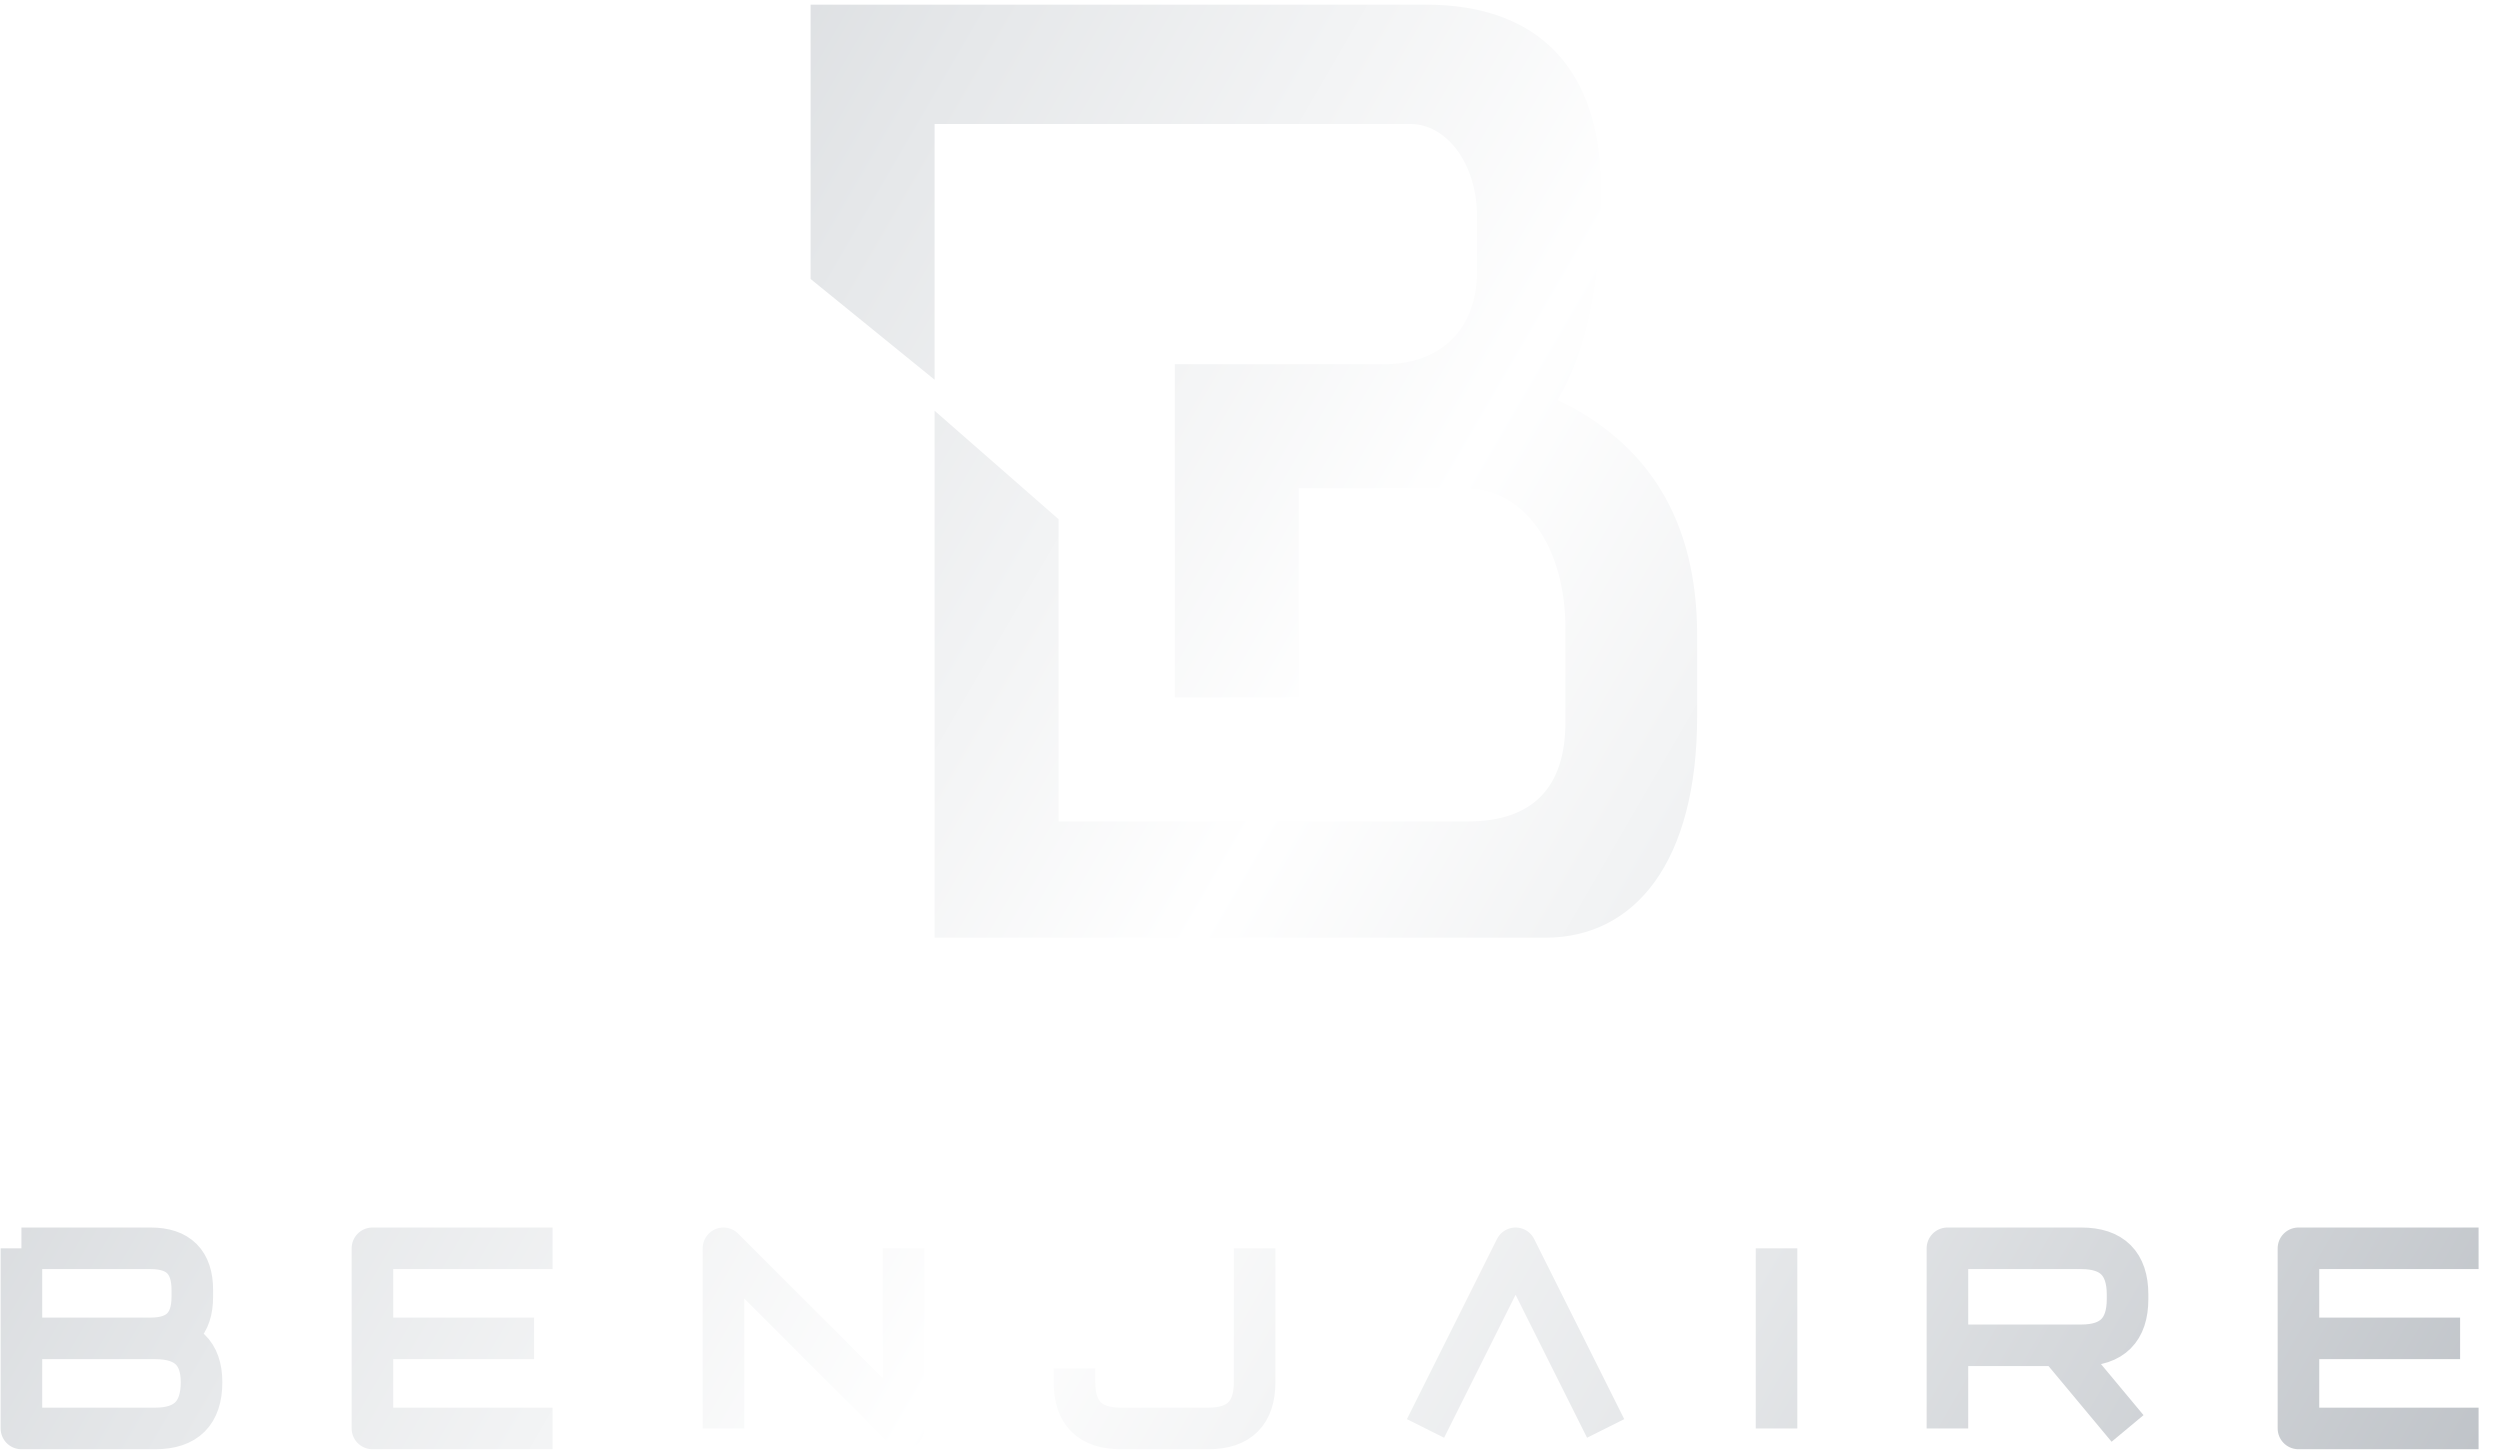
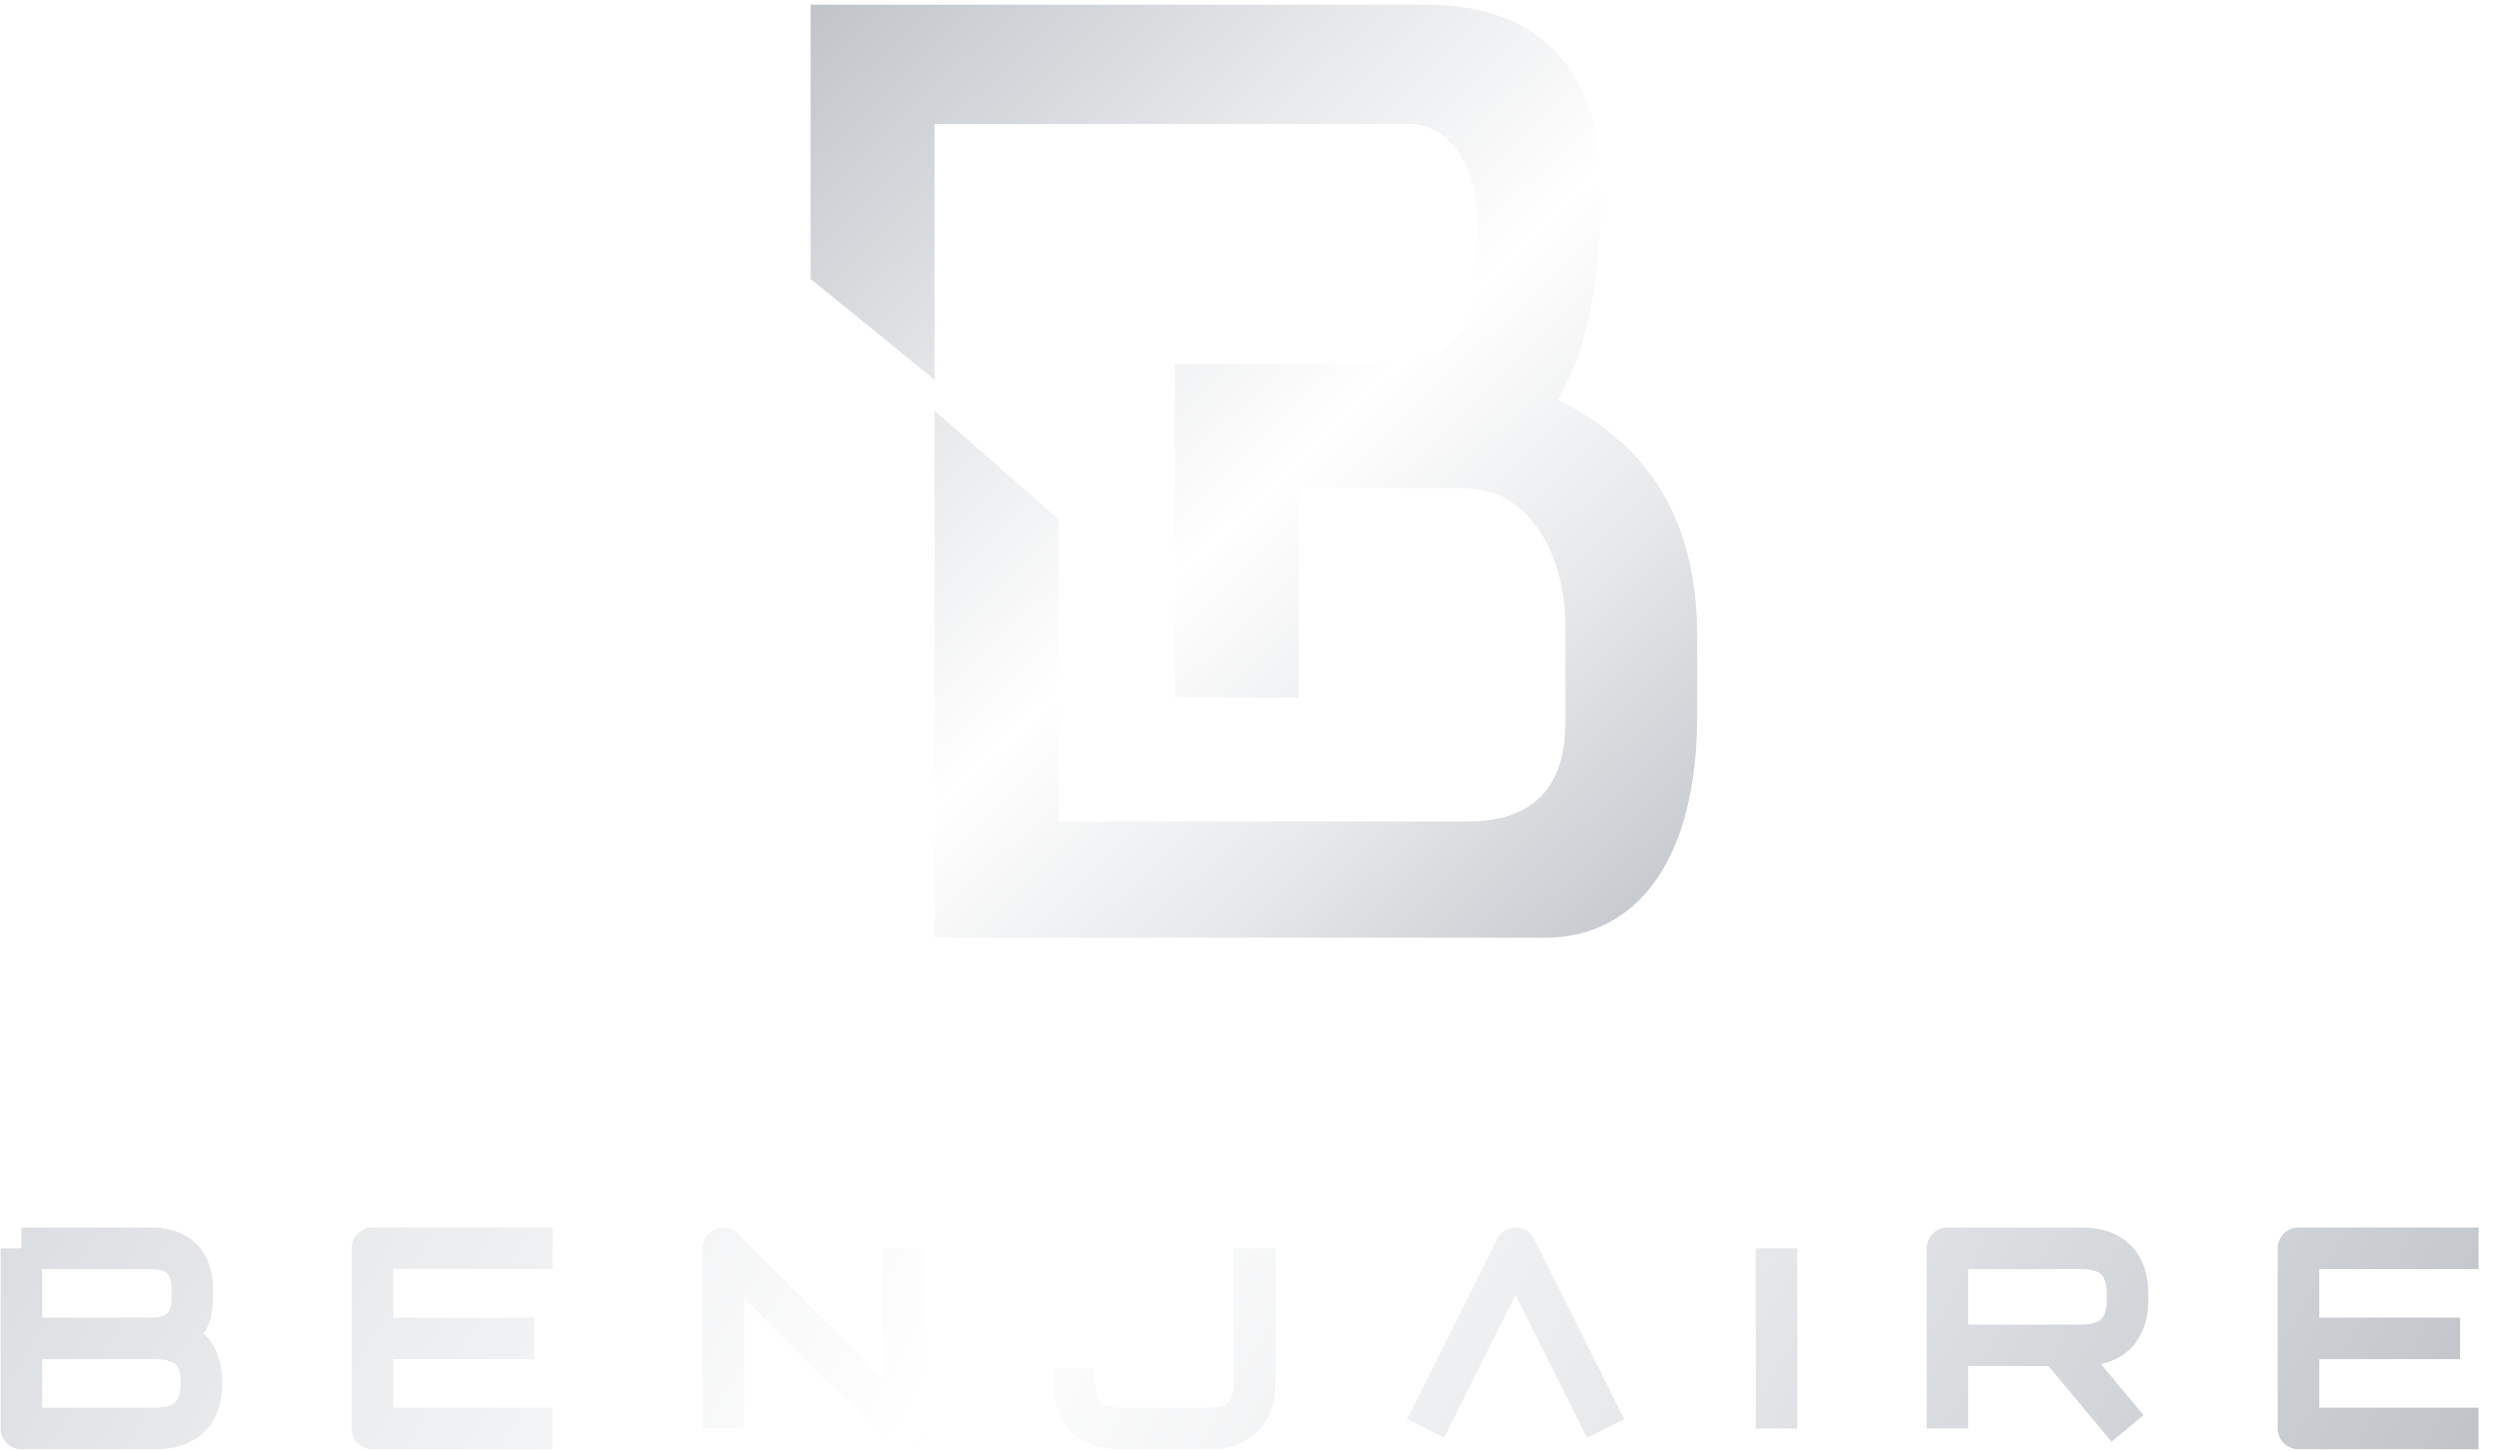
<svg xmlns="http://www.w3.org/2000/svg" viewBox="0 0 1613 936" role="img" aria-label="Benjaire">
  <defs>
    <linearGradient id="bj-lockup-vertical" gradientUnits="userSpaceOnUse" x1="0" y1="0" x2="1613" y2="936">
      <stop offset="0" stop-color="#bfc3c8" />
      <stop offset="0.3" stop-color="#e6e8ea" />
      <stop offset="0.52" stop-color="#ffffff" />
      <stop offset="0.74" stop-color="#e6e8ea" />
      <stop offset="1" stop-color="#bfc3c8" />
    </linearGradient>
+     <linearGradient id="bj-mark" gradientUnits="userSpaceOnUse" x1="515" y1="0" x2="1098" y2="608">
+       <stop offset="0" stop-color="#bfc3c8" />
+       <stop offset="0.3" stop-color="#e6e8ea" />
+       <stop offset="0.52" stop-color="#ffffff" />
+       <stop offset="0.74" stop-color="#e6e8ea" />
+       <stop offset="1" stop-color="#bfc3c8" />
+     </linearGradient>
  </defs>
-   <path fill="url(#bj-lockup-vertical)" d="M518 3 H920 C993 3 1033 45 1033 122 C1033 178 1025 224 1005 258 C1063 286 1095 335 1095 410 V462 C1095 556 1055 605 997 605 H603 V265 L683 335 V530 H947 C989 530 1010 508 1010 466 V405 C1010 355 985 315 945 315 H838 V450 H758 V235 H893 C930 235 953 212 953 175 V140 C953 105 933 80 910 80 H603 V245 L523 180 V3 Z" />
+   <path fill="url(#bj-mark)" d="M518 3 H920 C993 3 1033 45 1033 122 C1033 178 1025 224 1005 258 C1063 286 1095 335 1095 410 V462 C1095 556 1055 605 997 605 H603 V265 L683 335 V530 H947 C989 530 1010 508 1010 466 V405 C1010 355 985 315 945 315 H838 V450 H758 V235 H893 C930 235 953 212 953 175 V140 C953 105 933 80 910 80 H603 V245 L523 180 V3 Z" />
  <path fill="none" stroke="url(#bj-lockup-vertical)" stroke-width="26.82" stroke-linejoin="round" d="M13.82 805.41 V921.63 H100.24 Q130.04 921.63 130.04 891.83 V891.83 Q130.04 863.52 100.24 863.52 H13.82 M13.82 805.41 H97.26 Q124.08 805.41 124.08 832.23 V836.7 Q124.08 863.52 97.26 863.52 M356.52 805.41 H240.3 V921.63 H356.52 M240.3 863.52 H344.6 M466.78 921.63 V805.41 L583 921.63 V805.41 M809.48 805.41 V891.83 Q809.48 921.63 779.68 921.63 H723.06 Q693.26 921.63 693.26 891.83 V882.89 M919.74 921.63 L977.85 805.41 L1035.96 921.63 M1146.22 805.41 V921.63 M1256.48 921.63 V805.41 H1342.9 Q1372.7 805.41 1372.7 835.21 V838.19 Q1372.7 867.99 1342.9 867.99 H1256.48 M1328 867.99 L1372.7 921.63 M1599.18 805.41 H1482.96 V921.63 H1599.18 M1482.96 863.52 H1587.26" />
</svg>
